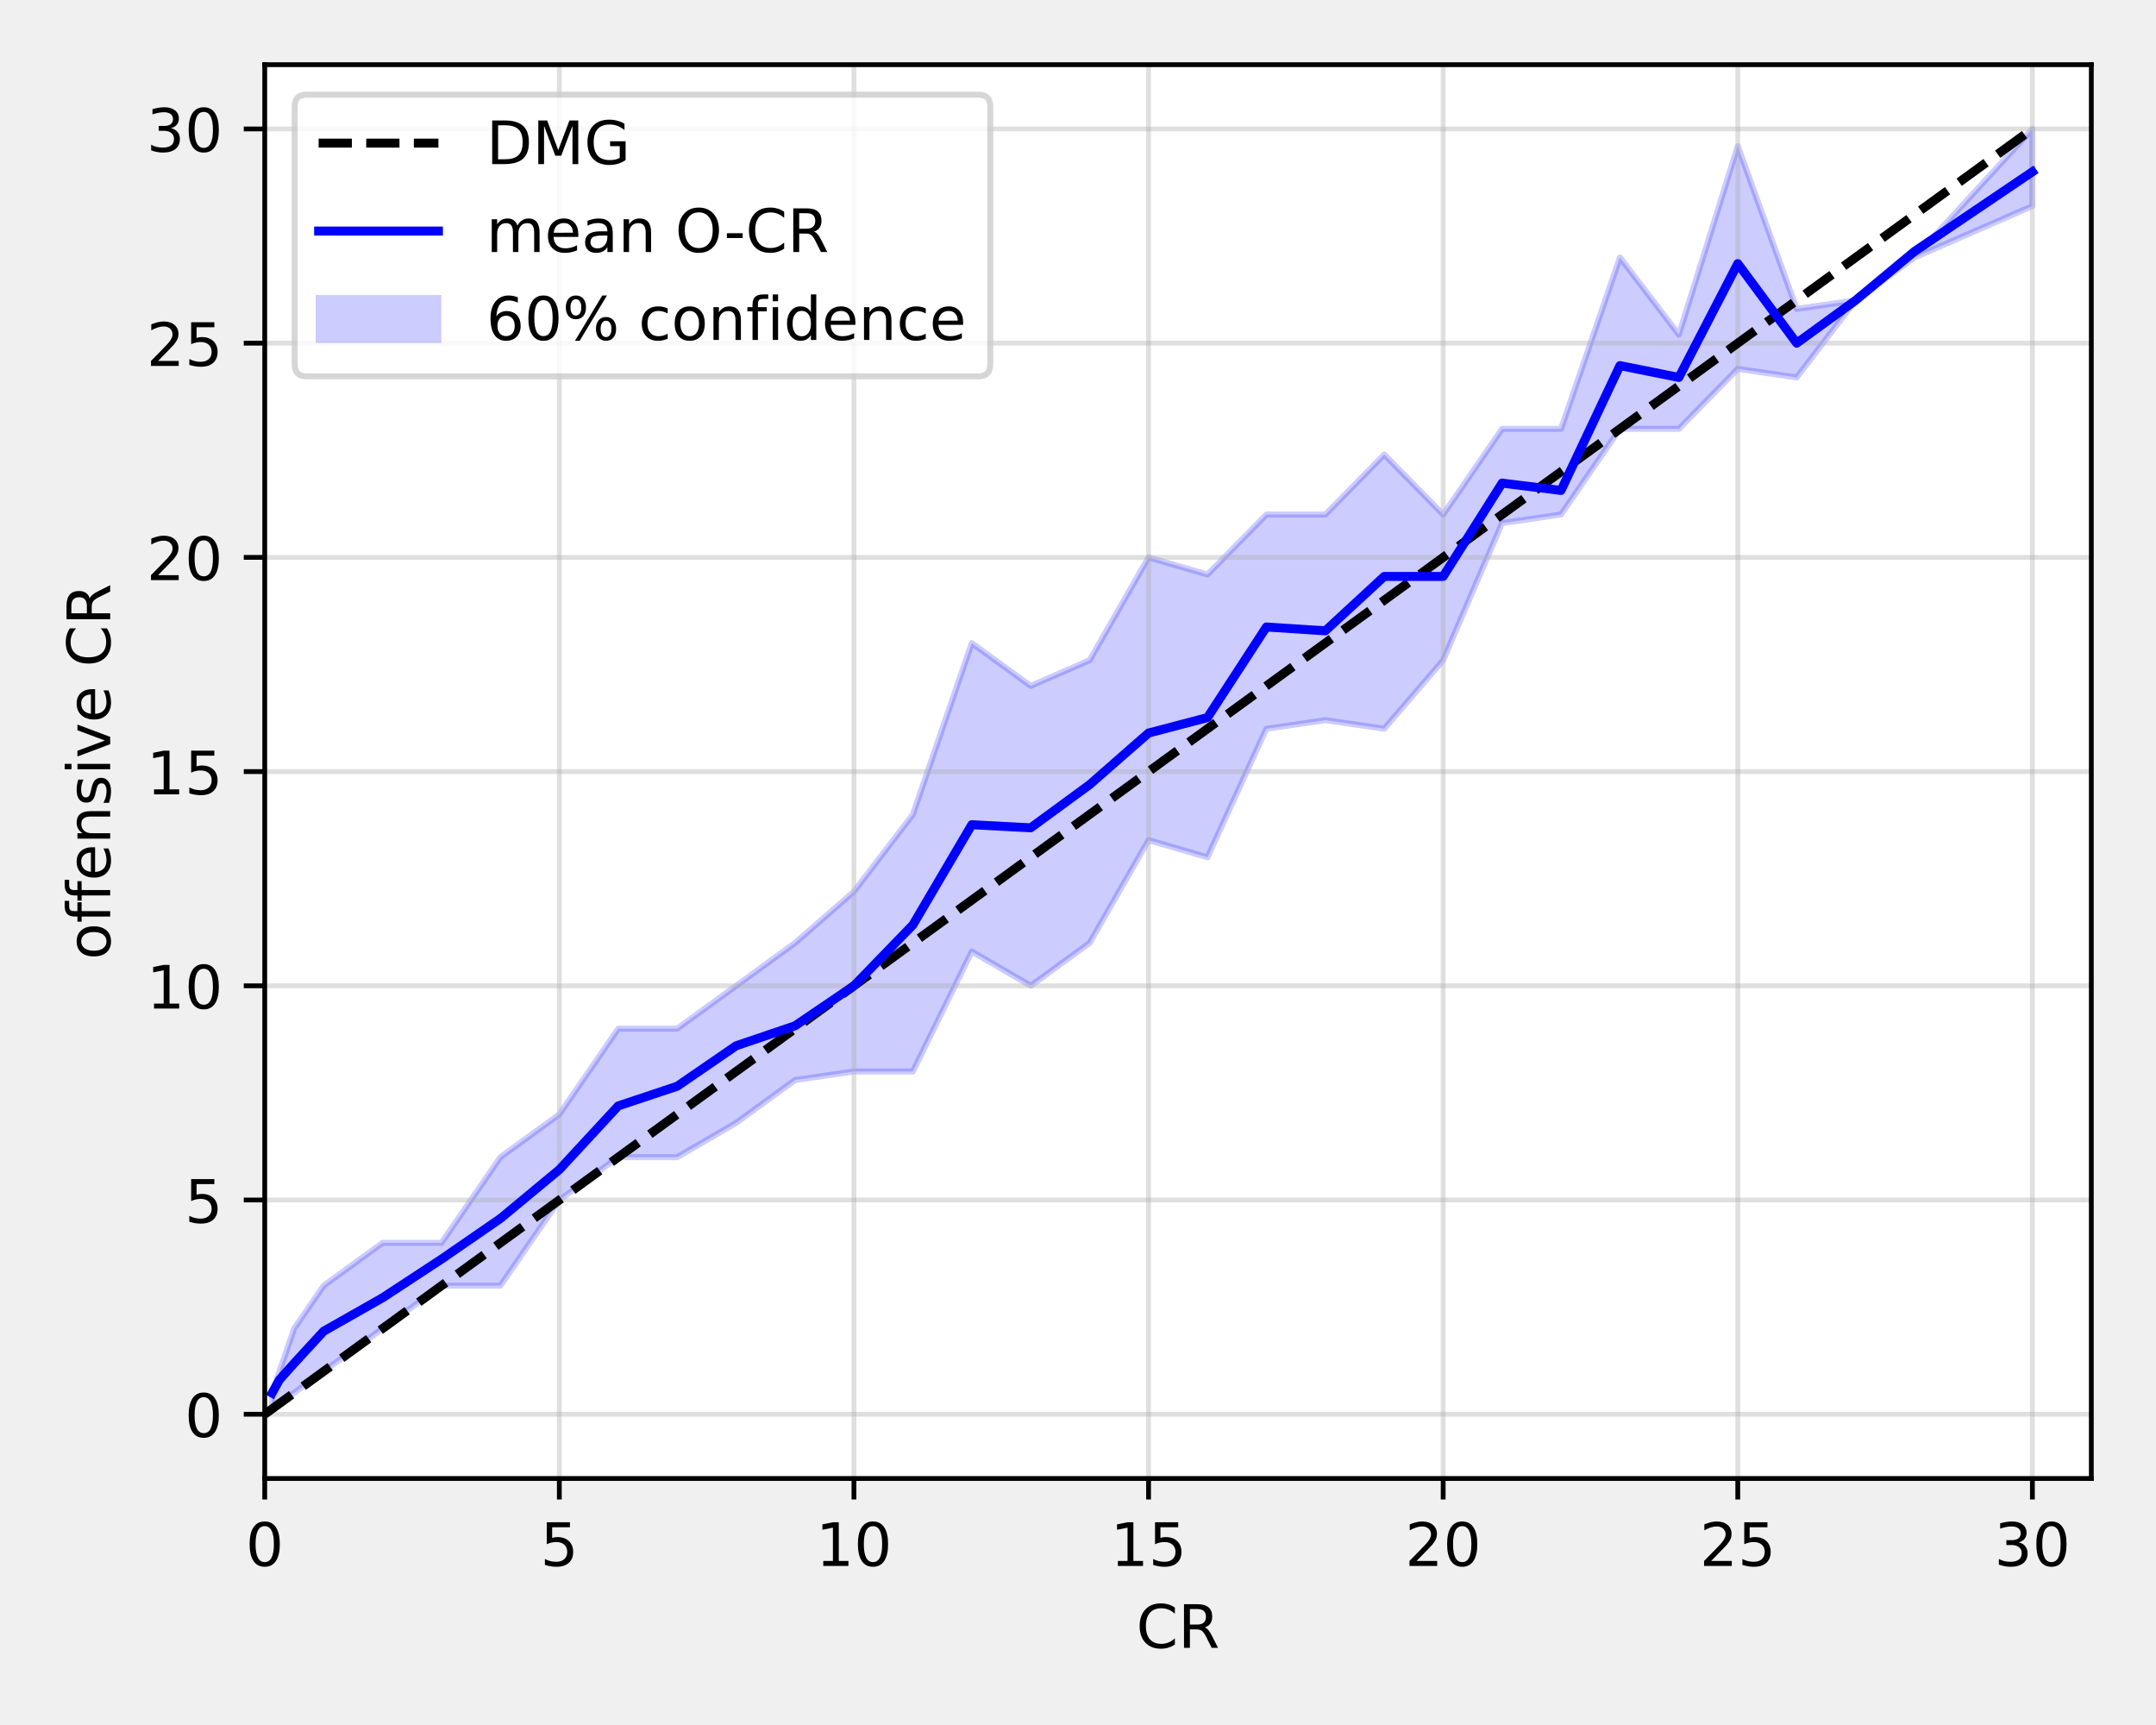
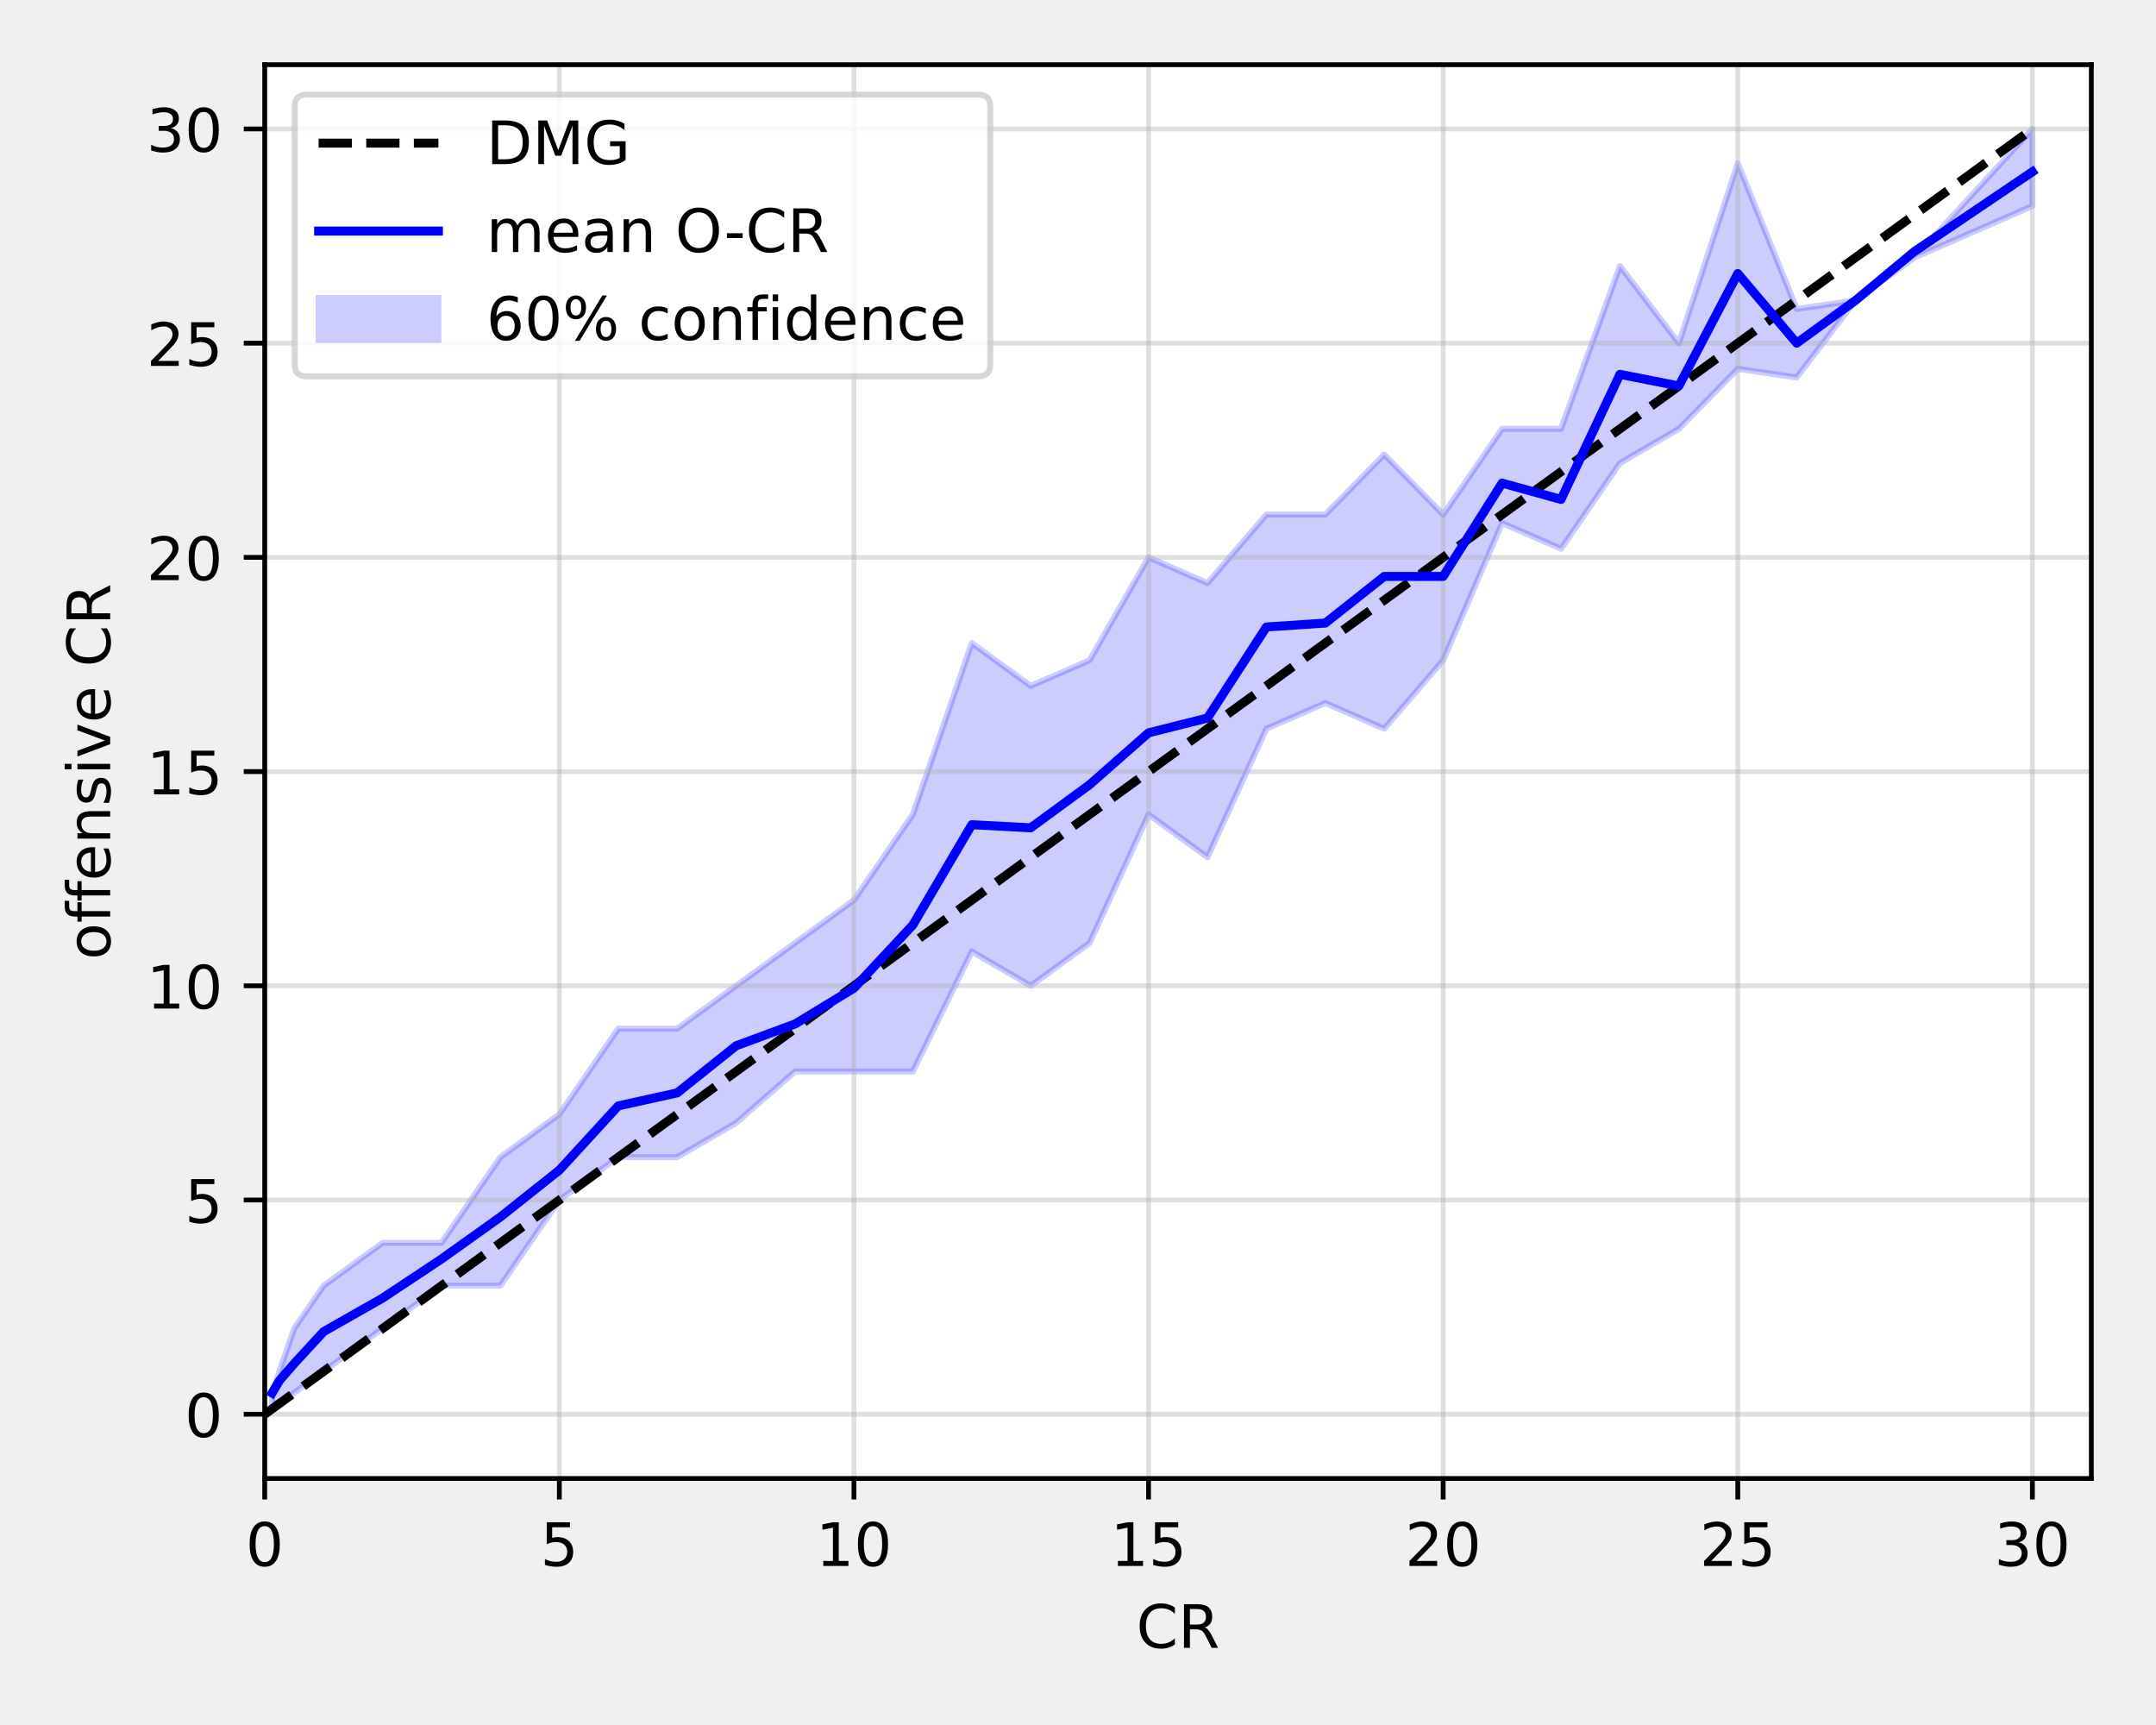
<svg xmlns="http://www.w3.org/2000/svg" xmlns:xlink="http://www.w3.org/1999/xlink" height="288pt" version="1.1" viewBox="0 0 360 288" width="360pt">
  <defs>
    <style type="text/css">*{stroke-linecap:butt;stroke-linejoin:round;}</style>
  </defs>
  <g id="figure_1">
    <g id="patch_1">
      <path d="M 0 288  L 360 288  L 360 0  L 0 0  z " style="fill:none;" />
    </g>
    <g id="axes_1">
      <g id="patch_2">
        <path d="M 44.203 246.844  L 349.2 246.844  L 349.2 10.8  L 44.203 10.8  z " style="fill:#ffffff;" />
      </g>
      <g id="PolyCollection_1">
        <defs>
-           <path d="M 45.433 -55.462  L 45.433 -53.674  L 46.663 -53.674  L 49.122 -55.462  L 54.042 -59.038  L 63.88 -66.191  L 73.719 -73.344  L 83.558 -73.344  L 93.396 -87.65  L 103.235 -94.803  L 113.073 -94.803  L 122.912 -100.525  L 132.751 -107.678  L 142.589 -109.108  L 152.428 -109.108  L 162.266 -129.136  L 172.105 -123.414  L 181.944 -130.567  L 191.782 -147.734  L 201.621 -144.872  L 211.459 -166.331  L 221.298 -167.762  L 231.137 -166.331  L 240.975 -177.776  L 250.814 -200.665  L 260.653 -202.095  L 270.491 -216.401  L 280.33 -216.401  L 290.168 -226.415  L 300.007 -224.984  L 309.846 -237.859  L 319.684 -245.012  L 339.361 -253.596  L 339.361 -266.471  L 339.361 -266.471  L 319.684 -245.012  L 309.846 -237.859  L 300.007 -236.429  L 290.168 -263.61  L 280.33 -232.137  L 270.491 -245.012  L 260.653 -216.401  L 250.814 -216.401  L 240.975 -202.095  L 231.137 -212.109  L 221.298 -202.095  L 211.459 -202.095  L 201.621 -192.081  L 191.782 -194.942  L 181.944 -177.776  L 172.105 -173.484  L 162.266 -180.637  L 152.428 -152.025  L 142.589 -139.15  L 132.751 -130.567  L 122.912 -123.414  L 113.073 -116.261  L 103.235 -116.261  L 93.396 -101.955  L 83.558 -94.803  L 73.719 -80.497  L 63.88 -80.497  L 54.042 -73.344  L 49.122 -66.191  L 46.663 -59.038  L 45.433 -55.462  z " id="m04fa3a4625" style="stroke:#0000ff;stroke-opacity:0.2;" />
+           <path d="M 45.433 -55.462  L 45.433 -53.674  L 46.663 -53.674  L 49.122 -55.462  L 54.042 -59.038  L 63.88 -66.191  L 73.719 -73.344  L 83.558 -73.344  L 93.396 -87.65  L 103.235 -94.803  L 113.073 -94.803  L 122.912 -100.525  L 132.751 -109.108  L 142.589 -109.108  L 152.428 -109.108  L 162.266 -129.136  L 172.105 -123.414  L 181.944 -130.567  L 191.782 -152.025  L 201.621 -144.872  L 211.459 -166.331  L 221.298 -170.623  L 231.137 -166.331  L 240.975 -177.776  L 250.814 -200.665  L 260.653 -196.373  L 270.491 -210.679  L 280.33 -216.401  L 290.168 -226.415  L 300.007 -224.984  L 309.846 -237.859  L 319.684 -245.012  L 339.361 -253.596  L 339.361 -266.471  L 339.361 -266.471  L 319.684 -245.012  L 309.846 -237.859  L 300.007 -236.429  L 290.168 -260.748  L 280.33 -230.707  L 270.491 -243.582  L 260.653 -216.401  L 250.814 -216.401  L 240.975 -202.095  L 231.137 -212.109  L 221.298 -202.095  L 211.459 -202.095  L 201.621 -190.651  L 191.782 -194.942  L 181.944 -177.776  L 172.105 -173.484  L 162.266 -180.637  L 152.428 -152.025  L 142.589 -137.72  L 132.751 -130.567  L 122.912 -123.414  L 113.073 -116.261  L 103.235 -116.261  L 93.396 -101.955  L 83.558 -94.803  L 73.719 -80.497  L 63.88 -80.497  L 54.042 -73.344  L 49.122 -66.191  L 46.663 -59.038  L 45.433 -55.462  z " id="mf0c7c085b2" style="stroke:#0000ff;stroke-opacity:0.2;" />
        </defs>
-         <g clip-path="url(#pb06943014a)">
-           <use style="fill:#0000ff;fill-opacity:0.2;stroke:#0000ff;stroke-opacity:0.2;" x="0" xlink:href="#m04fa3a4625" y="288" />
+         <g clip-path="url(#pf372eb2cc8)">
+           <use style="fill:#0000ff;fill-opacity:0.2;stroke:#0000ff;stroke-opacity:0.2;" x="0" xlink:href="#mf0c7c085b2" y="288" />
        </g>
      </g>
      <g id="matplotlib.axis_1">
        <g id="xtick_1">
          <g id="line2d_1">
-             <path clip-path="url(#pb06943014a)" d="M 44.203 246.844  L 44.203 10.8  " style="fill:none;stroke:#b0b0b0;stroke-linecap:square;stroke-opacity:0.4;stroke-width:0.8;" />
+             <path clip-path="url(#pf372eb2cc8)" d="M 44.203 246.844  L 44.203 10.8  " style="fill:none;stroke:#b0b0b0;stroke-linecap:square;stroke-opacity:0.4;stroke-width:0.8;" />
          </g>
          <g id="line2d_2">
            <defs>
-               <path d="M 0 0  L 0 3.5  " id="m5f809f727a" style="stroke:#000000;stroke-width:0.8;" />
-             </defs>
-             <g>
-               <use style="stroke:#000000;stroke-width:0.8;" x="44.203" xlink:href="#m5f809f727a" y="246.844" />
+               <path d="M 0 0  L 0 3.5  " id="md552ac5aca" style="stroke:#000000;stroke-width:0.8;" />
+             </defs>
+             <g>
+               <use style="stroke:#000000;stroke-width:0.8;" x="44.203" xlink:href="#md552ac5aca" y="246.844" />
            </g>
          </g>
          <g id="text_1">
            <g transform="translate(41.02188 261.4422)scale(0.1 -0.1)">
              <defs>
                <path d="M 31.781 66.406  Q 24.172 66.406 20.328 58.906  Q 16.5 51.422 16.5 36.375  Q 16.5 21.391 20.328 13.891  Q 24.172 6.391 31.781 6.391  Q 39.453 6.391 43.281 13.891  Q 47.125 21.391 47.125 36.375  Q 47.125 51.422 43.281 58.906  Q 39.453 66.406 31.781 66.406  z M 31.781 74.219  Q 44.047 74.219 50.516 64.516  Q 56.984 54.828 56.984 36.375  Q 56.984 17.969 50.516 8.266  Q 44.047 -1.422 31.781 -1.422  Q 19.531 -1.422 13.062 8.266  Q 6.594 17.969 6.594 36.375  Q 6.594 54.828 13.062 64.516  Q 19.531 74.219 31.781 74.219  z " id="DejaVuSans-48" />
              </defs>
              <use xlink:href="#DejaVuSans-48" />
            </g>
          </g>
        </g>
        <g id="xtick_2">
          <g id="line2d_3">
-             <path clip-path="url(#pb06943014a)" d="M 93.396 246.844  L 93.396 10.8  " style="fill:none;stroke:#b0b0b0;stroke-linecap:square;stroke-opacity:0.4;stroke-width:0.8;" />
+             <path clip-path="url(#pf372eb2cc8)" d="M 93.396 246.844  L 93.396 10.8  " style="fill:none;stroke:#b0b0b0;stroke-linecap:square;stroke-opacity:0.4;stroke-width:0.8;" />
          </g>
          <g id="line2d_4">
            <g>
-               <use style="stroke:#000000;stroke-width:0.8;" x="93.396" xlink:href="#m5f809f727a" y="246.844" />
+               <use style="stroke:#000000;stroke-width:0.8;" x="93.396" xlink:href="#md552ac5aca" y="246.844" />
            </g>
          </g>
          <g id="text_2">
            <g transform="translate(90.21492 261.4422)scale(0.1 -0.1)">
              <defs>
                <path d="M 10.797 72.906  L 49.516 72.906  L 49.516 64.594  L 19.828 64.594  L 19.828 46.734  Q 21.969 47.469 24.109 47.828  Q 26.266 48.188 28.422 48.188  Q 40.625 48.188 47.75 41.5  Q 54.891 34.812 54.891 23.391  Q 54.891 11.625 47.562 5.094  Q 40.234 -1.422 26.906 -1.422  Q 22.312 -1.422 17.547 -0.641  Q 12.797 0.141 7.719 1.703  L 7.719 11.625  Q 12.109 9.234 16.797 8.062  Q 21.484 6.891 26.703 6.891  Q 35.156 6.891 40.078 11.328  Q 45.016 15.766 45.016 23.391  Q 45.016 31 40.078 35.438  Q 35.156 39.891 26.703 39.891  Q 22.75 39.891 18.812 39.016  Q 14.891 38.141 10.797 36.281  z " id="DejaVuSans-53" />
              </defs>
              <use xlink:href="#DejaVuSans-53" />
            </g>
          </g>
        </g>
        <g id="xtick_3">
          <g id="line2d_5">
-             <path clip-path="url(#pb06943014a)" d="M 142.589 246.844  L 142.589 10.8  " style="fill:none;stroke:#b0b0b0;stroke-linecap:square;stroke-opacity:0.4;stroke-width:0.8;" />
+             <path clip-path="url(#pf372eb2cc8)" d="M 142.589 246.844  L 142.589 10.8  " style="fill:none;stroke:#b0b0b0;stroke-linecap:square;stroke-opacity:0.4;stroke-width:0.8;" />
          </g>
          <g id="line2d_6">
            <g>
-               <use style="stroke:#000000;stroke-width:0.8;" x="142.589" xlink:href="#m5f809f727a" y="246.844" />
+               <use style="stroke:#000000;stroke-width:0.8;" x="142.589" xlink:href="#md552ac5aca" y="246.844" />
            </g>
          </g>
          <g id="text_3">
            <g transform="translate(136.2267 261.4422)scale(0.1 -0.1)">
              <defs>
                <path d="M 12.406 8.297  L 28.516 8.297  L 28.516 63.922  L 10.984 60.406  L 10.984 69.391  L 28.422 72.906  L 38.281 72.906  L 38.281 8.297  L 54.391 8.297  L 54.391 0  L 12.406 0  z " id="DejaVuSans-49" />
              </defs>
              <use xlink:href="#DejaVuSans-49" />
              <use x="63.623" xlink:href="#DejaVuSans-48" />
            </g>
          </g>
        </g>
        <g id="xtick_4">
          <g id="line2d_7">
-             <path clip-path="url(#pb06943014a)" d="M 191.782 246.844  L 191.782 10.8  " style="fill:none;stroke:#b0b0b0;stroke-linecap:square;stroke-opacity:0.4;stroke-width:0.8;" />
+             <path clip-path="url(#pf372eb2cc8)" d="M 191.782 246.844  L 191.782 10.8  " style="fill:none;stroke:#b0b0b0;stroke-linecap:square;stroke-opacity:0.4;stroke-width:0.8;" />
          </g>
          <g id="line2d_8">
            <g>
-               <use style="stroke:#000000;stroke-width:0.8;" x="191.782" xlink:href="#m5f809f727a" y="246.844" />
+               <use style="stroke:#000000;stroke-width:0.8;" x="191.782" xlink:href="#md552ac5aca" y="246.844" />
            </g>
          </g>
          <g id="text_4">
            <g transform="translate(185.4198 261.4422)scale(0.1 -0.1)">
              <use xlink:href="#DejaVuSans-49" />
              <use x="63.623" xlink:href="#DejaVuSans-53" />
            </g>
          </g>
        </g>
        <g id="xtick_5">
          <g id="line2d_9">
-             <path clip-path="url(#pb06943014a)" d="M 240.975 246.844  L 240.975 10.8  " style="fill:none;stroke:#b0b0b0;stroke-linecap:square;stroke-opacity:0.4;stroke-width:0.8;" />
+             <path clip-path="url(#pf372eb2cc8)" d="M 240.975 246.844  L 240.975 10.8  " style="fill:none;stroke:#b0b0b0;stroke-linecap:square;stroke-opacity:0.4;stroke-width:0.8;" />
          </g>
          <g id="line2d_10">
            <g>
-               <use style="stroke:#000000;stroke-width:0.8;" x="240.975" xlink:href="#m5f809f727a" y="246.844" />
+               <use style="stroke:#000000;stroke-width:0.8;" x="240.975" xlink:href="#md552ac5aca" y="246.844" />
            </g>
          </g>
          <g id="text_5">
            <g transform="translate(234.6128 261.4422)scale(0.1 -0.1)">
              <defs>
                <path d="M 19.188 8.297  L 53.609 8.297  L 53.609 0  L 7.328 0  L 7.328 8.297  Q 12.938 14.109 22.625 23.891  Q 32.328 33.688 34.812 36.531  Q 39.547 41.844 41.422 45.531  Q 43.312 49.219 43.312 52.781  Q 43.312 58.594 39.234 62.25  Q 35.156 65.922 28.609 65.922  Q 23.969 65.922 18.812 64.312  Q 13.672 62.703 7.812 59.422  L 7.812 69.391  Q 13.766 71.781 18.938 73  Q 24.125 74.219 28.422 74.219  Q 39.75 74.219 46.484 68.547  Q 53.219 62.891 53.219 53.422  Q 53.219 48.922 51.531 44.891  Q 49.859 40.875 45.406 35.406  Q 44.188 33.984 37.641 27.219  Q 31.109 20.453 19.188 8.297  z " id="DejaVuSans-50" />
              </defs>
              <use xlink:href="#DejaVuSans-50" />
              <use x="63.623" xlink:href="#DejaVuSans-48" />
            </g>
          </g>
        </g>
        <g id="xtick_6">
          <g id="line2d_11">
-             <path clip-path="url(#pb06943014a)" d="M 290.168 246.844  L 290.168 10.8  " style="fill:none;stroke:#b0b0b0;stroke-linecap:square;stroke-opacity:0.4;stroke-width:0.8;" />
+             <path clip-path="url(#pf372eb2cc8)" d="M 290.168 246.844  L 290.168 10.8  " style="fill:none;stroke:#b0b0b0;stroke-linecap:square;stroke-opacity:0.4;stroke-width:0.8;" />
          </g>
          <g id="line2d_12">
            <g>
-               <use style="stroke:#000000;stroke-width:0.8;" x="290.168" xlink:href="#m5f809f727a" y="246.844" />
+               <use style="stroke:#000000;stroke-width:0.8;" x="290.168" xlink:href="#md552ac5aca" y="246.844" />
            </g>
          </g>
          <g id="text_6">
            <g transform="translate(283.8058 261.4422)scale(0.1 -0.1)">
              <use xlink:href="#DejaVuSans-50" />
              <use x="63.623" xlink:href="#DejaVuSans-53" />
            </g>
          </g>
        </g>
        <g id="xtick_7">
          <g id="line2d_13">
-             <path clip-path="url(#pb06943014a)" d="M 339.361 246.844  L 339.361 10.8  " style="fill:none;stroke:#b0b0b0;stroke-linecap:square;stroke-opacity:0.4;stroke-width:0.8;" />
+             <path clip-path="url(#pf372eb2cc8)" d="M 339.361 246.844  L 339.361 10.8  " style="fill:none;stroke:#b0b0b0;stroke-linecap:square;stroke-opacity:0.4;stroke-width:0.8;" />
          </g>
          <g id="line2d_14">
            <g>
-               <use style="stroke:#000000;stroke-width:0.8;" x="339.361" xlink:href="#m5f809f727a" y="246.844" />
+               <use style="stroke:#000000;stroke-width:0.8;" x="339.361" xlink:href="#md552ac5aca" y="246.844" />
            </g>
          </g>
          <g id="text_7">
            <g transform="translate(332.9989 261.4422)scale(0.1 -0.1)">
              <defs>
                <path d="M 40.578 39.312  Q 47.656 37.797 51.625 33  Q 55.609 28.219 55.609 21.188  Q 55.609 10.406 48.188 4.484  Q 40.766 -1.422 27.094 -1.422  Q 22.516 -1.422 17.656 -0.516  Q 12.797 0.391 7.625 2.203  L 7.625 11.719  Q 11.719 9.328 16.594 8.109  Q 21.484 6.891 26.812 6.891  Q 36.078 6.891 40.938 10.547  Q 45.797 14.203 45.797 21.188  Q 45.797 27.641 41.281 31.266  Q 36.766 34.906 28.719 34.906  L 20.219 34.906  L 20.219 43.016  L 29.109 43.016  Q 36.375 43.016 40.234 45.922  Q 44.094 48.828 44.094 54.297  Q 44.094 59.906 40.109 62.906  Q 36.141 65.922 28.719 65.922  Q 24.656 65.922 20.016 65.031  Q 15.375 64.156 9.812 62.312  L 9.812 71.094  Q 15.438 72.656 20.344 73.438  Q 25.25 74.219 29.594 74.219  Q 40.828 74.219 47.359 69.109  Q 53.906 64.016 53.906 55.328  Q 53.906 49.266 50.438 45.094  Q 46.969 40.922 40.578 39.312  z " id="DejaVuSans-51" />
              </defs>
              <use xlink:href="#DejaVuSans-51" />
              <use x="63.623" xlink:href="#DejaVuSans-48" />
            </g>
          </g>
        </g>
        <g id="text_8">
          <g transform="translate(189.7359 275.1203)scale(0.1 -0.1)">
            <defs>
              <path d="M 64.406 67.281  L 64.406 56.891  Q 59.422 61.531 53.781 63.812  Q 48.141 66.109 41.797 66.109  Q 29.297 66.109 22.656 58.469  Q 16.016 50.828 16.016 36.375  Q 16.016 21.969 22.656 14.328  Q 29.297 6.688 41.797 6.688  Q 48.141 6.688 53.781 8.984  Q 59.422 11.281 64.406 15.922  L 64.406 5.609  Q 59.234 2.094 53.438 0.328  Q 47.656 -1.422 41.219 -1.422  Q 24.656 -1.422 15.125 8.703  Q 5.609 18.844 5.609 36.375  Q 5.609 53.953 15.125 64.078  Q 24.656 74.219 41.219 74.219  Q 47.75 74.219 53.531 72.484  Q 59.328 70.75 64.406 67.281  z " id="DejaVuSans-67" />
              <path d="M 44.391 34.188  Q 47.562 33.109 50.562 29.594  Q 53.562 26.078 56.594 19.922  L 66.609 0  L 56 0  L 46.688 18.703  Q 43.062 26.031 39.672 28.422  Q 36.281 30.812 30.422 30.812  L 19.672 30.812  L 19.672 0  L 9.812 0  L 9.812 72.906  L 32.078 72.906  Q 44.578 72.906 50.734 67.672  Q 56.891 62.453 56.891 51.906  Q 56.891 45.016 53.688 40.469  Q 50.484 35.938 44.391 34.188  z M 19.672 64.797  L 19.672 38.922  L 32.078 38.922  Q 39.203 38.922 42.844 42.219  Q 46.484 45.516 46.484 51.906  Q 46.484 58.297 42.844 61.547  Q 39.203 64.797 32.078 64.797  z " id="DejaVuSans-82" />
            </defs>
            <use xlink:href="#DejaVuSans-67" />
            <use x="69.824" xlink:href="#DejaVuSans-82" />
          </g>
        </g>
      </g>
      <g id="matplotlib.axis_2">
        <g id="ytick_1">
          <g id="line2d_15">
-             <path clip-path="url(#pb06943014a)" d="M 44.203 236.114  L 349.2 236.114  " style="fill:none;stroke:#b0b0b0;stroke-linecap:square;stroke-opacity:0.4;stroke-width:0.8;" />
+             <path clip-path="url(#pf372eb2cc8)" d="M 44.203 236.114  L 349.2 236.114  " style="fill:none;stroke:#b0b0b0;stroke-linecap:square;stroke-opacity:0.4;stroke-width:0.8;" />
          </g>
          <g id="line2d_16">
            <defs>
-               <path d="M 0 0  L -3.5 0  " id="m5bba1f485a" style="stroke:#000000;stroke-width:0.8;" />
-             </defs>
-             <g>
-               <use style="stroke:#000000;stroke-width:0.8;" x="44.203" xlink:href="#m5bba1f485a" y="236.114" />
+               <path d="M 0 0  L -3.5 0  " id="mf687bdc73e" style="stroke:#000000;stroke-width:0.8;" />
+             </defs>
+             <g>
+               <use style="stroke:#000000;stroke-width:0.8;" x="44.203" xlink:href="#mf687bdc73e" y="236.114" />
            </g>
          </g>
          <g id="text_9">
            <g transform="translate(30.84062 239.9137)scale(0.1 -0.1)">
              <use xlink:href="#DejaVuSans-48" />
            </g>
          </g>
        </g>
        <g id="ytick_2">
          <g id="line2d_17">
-             <path clip-path="url(#pb06943014a)" d="M 44.203 200.35  L 349.2 200.35  " style="fill:none;stroke:#b0b0b0;stroke-linecap:square;stroke-opacity:0.4;stroke-width:0.8;" />
+             <path clip-path="url(#pf372eb2cc8)" d="M 44.203 200.35  L 349.2 200.35  " style="fill:none;stroke:#b0b0b0;stroke-linecap:square;stroke-opacity:0.4;stroke-width:0.8;" />
          </g>
          <g id="line2d_18">
            <g>
-               <use style="stroke:#000000;stroke-width:0.8;" x="44.203" xlink:href="#m5bba1f485a" y="200.35" />
+               <use style="stroke:#000000;stroke-width:0.8;" x="44.203" xlink:href="#mf687bdc73e" y="200.35" />
            </g>
          </g>
          <g id="text_10">
            <g transform="translate(30.84062 204.1495)scale(0.1 -0.1)">
              <use xlink:href="#DejaVuSans-53" />
            </g>
          </g>
        </g>
        <g id="ytick_3">
          <g id="line2d_19">
-             <path clip-path="url(#pb06943014a)" d="M 44.203 164.586  L 349.2 164.586  " style="fill:none;stroke:#b0b0b0;stroke-linecap:square;stroke-opacity:0.4;stroke-width:0.8;" />
+             <path clip-path="url(#pf372eb2cc8)" d="M 44.203 164.586  L 349.2 164.586  " style="fill:none;stroke:#b0b0b0;stroke-linecap:square;stroke-opacity:0.4;stroke-width:0.8;" />
          </g>
          <g id="line2d_20">
            <g>
-               <use style="stroke:#000000;stroke-width:0.8;" x="44.203" xlink:href="#m5bba1f485a" y="164.586" />
+               <use style="stroke:#000000;stroke-width:0.8;" x="44.203" xlink:href="#mf687bdc73e" y="164.586" />
            </g>
          </g>
          <g id="text_11">
            <g transform="translate(24.47812 168.3853)scale(0.1 -0.1)">
              <use xlink:href="#DejaVuSans-49" />
              <use x="63.623" xlink:href="#DejaVuSans-48" />
            </g>
          </g>
        </g>
        <g id="ytick_4">
          <g id="line2d_21">
-             <path clip-path="url(#pb06943014a)" d="M 44.203 128.822  L 349.2 128.822  " style="fill:none;stroke:#b0b0b0;stroke-linecap:square;stroke-opacity:0.4;stroke-width:0.8;" />
+             <path clip-path="url(#pf372eb2cc8)" d="M 44.203 128.822  L 349.2 128.822  " style="fill:none;stroke:#b0b0b0;stroke-linecap:square;stroke-opacity:0.4;stroke-width:0.8;" />
          </g>
          <g id="line2d_22">
            <g>
-               <use style="stroke:#000000;stroke-width:0.8;" x="44.203" xlink:href="#m5bba1f485a" y="128.822" />
+               <use style="stroke:#000000;stroke-width:0.8;" x="44.203" xlink:href="#mf687bdc73e" y="128.822" />
            </g>
          </g>
          <g id="text_12">
            <g transform="translate(24.47812 132.6211)scale(0.1 -0.1)">
              <use xlink:href="#DejaVuSans-49" />
              <use x="63.623" xlink:href="#DejaVuSans-53" />
            </g>
          </g>
        </g>
        <g id="ytick_5">
          <g id="line2d_23">
-             <path clip-path="url(#pb06943014a)" d="M 44.203 93.058  L 349.2 93.058  " style="fill:none;stroke:#b0b0b0;stroke-linecap:square;stroke-opacity:0.4;stroke-width:0.8;" />
+             <path clip-path="url(#pf372eb2cc8)" d="M 44.203 93.058  L 349.2 93.058  " style="fill:none;stroke:#b0b0b0;stroke-linecap:square;stroke-opacity:0.4;stroke-width:0.8;" />
          </g>
          <g id="line2d_24">
            <g>
-               <use style="stroke:#000000;stroke-width:0.8;" x="44.203" xlink:href="#m5bba1f485a" y="93.058" />
+               <use style="stroke:#000000;stroke-width:0.8;" x="44.203" xlink:href="#mf687bdc73e" y="93.058" />
            </g>
          </g>
          <g id="text_13">
            <g transform="translate(24.47812 96.85689)scale(0.1 -0.1)">
              <use xlink:href="#DejaVuSans-50" />
              <use x="63.623" xlink:href="#DejaVuSans-48" />
            </g>
          </g>
        </g>
        <g id="ytick_6">
          <g id="line2d_25">
-             <path clip-path="url(#pb06943014a)" d="M 44.203 57.293  L 349.2 57.293  " style="fill:none;stroke:#b0b0b0;stroke-linecap:square;stroke-opacity:0.4;stroke-width:0.8;" />
+             <path clip-path="url(#pf372eb2cc8)" d="M 44.203 57.293  L 349.2 57.293  " style="fill:none;stroke:#b0b0b0;stroke-linecap:square;stroke-opacity:0.4;stroke-width:0.8;" />
          </g>
          <g id="line2d_26">
            <g>
-               <use style="stroke:#000000;stroke-width:0.8;" x="44.203" xlink:href="#m5bba1f485a" y="57.293" />
+               <use style="stroke:#000000;stroke-width:0.8;" x="44.203" xlink:href="#mf687bdc73e" y="57.293" />
            </g>
          </g>
          <g id="text_14">
            <g transform="translate(24.47812 61.09269)scale(0.1 -0.1)">
              <use xlink:href="#DejaVuSans-50" />
              <use x="63.623" xlink:href="#DejaVuSans-53" />
            </g>
          </g>
        </g>
        <g id="ytick_7">
          <g id="line2d_27">
-             <path clip-path="url(#pb06943014a)" d="M 44.203 21.529  L 349.2 21.529  " style="fill:none;stroke:#b0b0b0;stroke-linecap:square;stroke-opacity:0.4;stroke-width:0.8;" />
+             <path clip-path="url(#pf372eb2cc8)" d="M 44.203 21.529  L 349.2 21.529  " style="fill:none;stroke:#b0b0b0;stroke-linecap:square;stroke-opacity:0.4;stroke-width:0.8;" />
          </g>
          <g id="line2d_28">
            <g>
-               <use style="stroke:#000000;stroke-width:0.8;" x="44.203" xlink:href="#m5bba1f485a" y="21.529" />
+               <use style="stroke:#000000;stroke-width:0.8;" x="44.203" xlink:href="#mf687bdc73e" y="21.529" />
            </g>
          </g>
          <g id="text_15">
            <g transform="translate(24.47812 25.32848)scale(0.1 -0.1)">
              <use xlink:href="#DejaVuSans-51" />
              <use x="63.623" xlink:href="#DejaVuSans-48" />
            </g>
          </g>
        </g>
        <g id="text_16">
          <g transform="translate(18.39844 160.2312)rotate(-90)scale(0.1 -0.1)">
            <defs>
              <path d="M 30.609 48.391  Q 23.391 48.391 19.188 42.75  Q 14.984 37.109 14.984 27.297  Q 14.984 17.484 19.156 11.844  Q 23.344 6.203 30.609 6.203  Q 37.797 6.203 41.984 11.859  Q 46.188 17.531 46.188 27.297  Q 46.188 37.016 41.984 42.703  Q 37.797 48.391 30.609 48.391  z M 30.609 56  Q 42.328 56 49.016 48.375  Q 55.719 40.766 55.719 27.297  Q 55.719 13.875 49.016 6.219  Q 42.328 -1.422 30.609 -1.422  Q 18.844 -1.422 12.172 6.219  Q 5.516 13.875 5.516 27.297  Q 5.516 40.766 12.172 48.375  Q 18.844 56 30.609 56  z " id="DejaVuSans-111" />
              <path d="M 37.109 75.984  L 37.109 68.5  L 28.516 68.5  Q 23.688 68.5 21.797 66.547  Q 19.922 64.594 19.922 59.516  L 19.922 54.688  L 34.719 54.688  L 34.719 47.703  L 19.922 47.703  L 19.922 0  L 10.891 0  L 10.891 47.703  L 2.297 47.703  L 2.297 54.688  L 10.891 54.688  L 10.891 58.5  Q 10.891 67.625 15.141 71.797  Q 19.391 75.984 28.609 75.984  z " id="DejaVuSans-102" />
              <path d="M 56.203 29.594  L 56.203 25.203  L 14.891 25.203  Q 15.484 15.922 20.484 11.062  Q 25.484 6.203 34.422 6.203  Q 39.594 6.203 44.453 7.469  Q 49.312 8.734 54.109 11.281  L 54.109 2.781  Q 49.266 0.734 44.188 -0.344  Q 39.109 -1.422 33.891 -1.422  Q 20.797 -1.422 13.156 6.188  Q 5.516 13.812 5.516 26.812  Q 5.516 40.234 12.766 48.109  Q 20.016 56 32.328 56  Q 43.359 56 49.781 48.891  Q 56.203 41.797 56.203 29.594  z M 47.219 32.234  Q 47.125 39.594 43.094 43.984  Q 39.062 48.391 32.422 48.391  Q 24.906 48.391 20.391 44.141  Q 15.875 39.891 15.188 32.172  z " id="DejaVuSans-101" />
              <path d="M 54.891 33.016  L 54.891 0  L 45.906 0  L 45.906 32.719  Q 45.906 40.484 42.875 44.328  Q 39.844 48.188 33.797 48.188  Q 26.516 48.188 22.312 43.547  Q 18.109 38.922 18.109 30.906  L 18.109 0  L 9.078 0  L 9.078 54.688  L 18.109 54.688  L 18.109 46.188  Q 21.344 51.125 25.703 53.562  Q 30.078 56 35.797 56  Q 45.219 56 50.047 50.172  Q 54.891 44.344 54.891 33.016  z " id="DejaVuSans-110" />
              <path d="M 44.281 53.078  L 44.281 44.578  Q 40.484 46.531 36.375 47.5  Q 32.281 48.484 27.875 48.484  Q 21.188 48.484 17.844 46.438  Q 14.5 44.391 14.5 40.281  Q 14.5 37.156 16.891 35.375  Q 19.281 33.594 26.516 31.984  L 29.594 31.297  Q 39.156 29.25 43.188 25.516  Q 47.219 21.781 47.219 15.094  Q 47.219 7.469 41.188 3.016  Q 35.156 -1.422 24.609 -1.422  Q 20.219 -1.422 15.453 -0.562  Q 10.688 0.297 5.422 2  L 5.422 11.281  Q 10.406 8.688 15.234 7.391  Q 20.062 6.109 24.812 6.109  Q 31.156 6.109 34.562 8.281  Q 37.984 10.453 37.984 14.406  Q 37.984 18.062 35.516 20.016  Q 33.062 21.969 24.703 23.781  L 21.578 24.516  Q 13.234 26.266 9.516 29.906  Q 5.812 33.547 5.812 39.891  Q 5.812 47.609 11.281 51.797  Q 16.75 56 26.812 56  Q 31.781 56 36.172 55.266  Q 40.578 54.547 44.281 53.078  z " id="DejaVuSans-115" />
              <path d="M 9.422 54.688  L 18.406 54.688  L 18.406 0  L 9.422 0  z M 9.422 75.984  L 18.406 75.984  L 18.406 64.594  L 9.422 64.594  z " id="DejaVuSans-105" />
              <path d="M 2.984 54.688  L 12.5 54.688  L 29.594 8.797  L 46.688 54.688  L 56.203 54.688  L 35.688 0  L 23.484 0  z " id="DejaVuSans-118" />
              <path id="DejaVuSans-32" />
            </defs>
            <use xlink:href="#DejaVuSans-111" />
            <use x="61.182" xlink:href="#DejaVuSans-102" />
            <use x="96.387" xlink:href="#DejaVuSans-102" />
            <use x="131.592" xlink:href="#DejaVuSans-101" />
            <use x="193.115" xlink:href="#DejaVuSans-110" />
            <use x="256.494" xlink:href="#DejaVuSans-115" />
            <use x="308.594" xlink:href="#DejaVuSans-105" />
            <use x="336.377" xlink:href="#DejaVuSans-118" />
            <use x="395.557" xlink:href="#DejaVuSans-101" />
            <use x="457.08" xlink:href="#DejaVuSans-32" />
            <use x="488.867" xlink:href="#DejaVuSans-67" />
            <use x="558.691" xlink:href="#DejaVuSans-82" />
          </g>
        </g>
      </g>
      <g id="line2d_29">
-         <path clip-path="url(#pb06943014a)" d="M 44.203 236.114  L 45.433 235.22  L 46.663 234.326  L 49.122 232.538  L 54.042 228.962  L 63.88 221.809  L 73.719 214.656  L 83.558 207.503  L 93.396 200.35  L 103.235 193.197  L 113.073 186.045  L 122.912 178.892  L 132.751 171.739  L 142.589 164.586  L 152.428 157.433  L 162.266 150.28  L 172.105 143.128  L 181.944 135.975  L 191.782 128.822  L 201.621 121.669  L 211.459 114.516  L 221.298 107.363  L 231.137 100.211  L 240.975 93.058  L 250.814 85.905  L 260.653 78.752  L 270.491 71.599  L 280.33 64.446  L 290.168 57.293  L 300.007 50.141  L 309.846 42.988  L 319.684 35.835  L 329.523 28.682  L 339.361 21.529  " style="fill:none;stroke:#000000;stroke-dasharray:5.55,2.4;stroke-dashoffset:0;stroke-width:1.5;" />
+         <path clip-path="url(#pf372eb2cc8)" d="M 44.203 236.114  L 45.433 235.22  L 46.663 234.326  L 49.122 232.538  L 54.042 228.962  L 63.88 221.809  L 73.719 214.656  L 83.558 207.503  L 93.396 200.35  L 103.235 193.197  L 113.073 186.045  L 122.912 178.892  L 132.751 171.739  L 142.589 164.586  L 152.428 157.433  L 162.266 150.28  L 172.105 143.128  L 181.944 135.975  L 191.782 128.822  L 201.621 121.669  L 211.459 114.516  L 221.298 107.363  L 231.137 100.211  L 240.975 93.058  L 250.814 85.905  L 260.653 78.752  L 270.491 71.599  L 280.33 64.446  L 290.168 57.293  L 300.007 50.141  L 309.846 42.988  L 319.684 35.835  L 329.523 28.682  L 339.361 21.529  " style="fill:none;stroke:#000000;stroke-dasharray:5.55,2.4;stroke-dashoffset:0;stroke-width:1.5;" />
      </g>
      <g id="line2d_30">
-         <path clip-path="url(#pb06943014a)" d="M 45.433 232.576  L 46.663 230.358  L 49.122 227.601  L 54.042 222.256  L 63.88 216.673  L 73.719 210.222  L 83.558 203.439  L 93.396 195.276  L 103.235 184.636  L 113.073 181.358  L 122.912 174.6  L 132.751 171.262  L 142.589 164.586  L 152.428 154.422  L 162.266 137.691  L 172.105 138.21  L 181.944 130.999  L 191.782 122.384  L 201.621 119.803  L 211.459 104.681  L 221.298 105.32  L 231.137 96.237  L 240.975 96.237  L 250.814 80.659  L 260.653 81.881  L 270.491 61.04  L 280.33 63.016  L 290.168 44.01  L 300.007 57.293  L 309.846 50.141  L 319.684 41.966  L 339.361 28.682  " style="fill:none;stroke:#0000ff;stroke-linecap:square;stroke-width:1.5;" />
+         <path clip-path="url(#pf372eb2cc8)" d="M 45.433 232.576  L 46.663 230.493  L 49.122 227.654  L 54.042 222.32  L 63.88 216.731  L 73.719 210.2  L 83.558 203.182  L 93.396 195.361  L 103.235 184.636  L 113.073 182.468  L 122.912 174.6  L 132.751 170.961  L 142.589 164.983  L 152.428 154.422  L 162.266 137.691  L 172.105 138.21  L 181.944 130.999  L 191.782 122.35  L 201.621 119.881  L 211.459 104.681  L 221.298 104.025  L 231.137 96.237  L 240.975 96.237  L 250.814 80.659  L 260.653 83.38  L 270.491 62.496  L 280.33 64.446  L 290.168 45.67  L 300.007 57.293  L 309.846 50.141  L 319.684 41.966  L 339.361 28.682  " style="fill:none;stroke:#0000ff;stroke-linecap:square;stroke-width:1.5;" />
      </g>
      <g id="patch_3">
        <path d="M 44.203 246.844  L 44.203 10.8  " style="fill:none;stroke:#000000;stroke-linecap:square;stroke-linejoin:miter;stroke-width:0.8;" />
      </g>
      <g id="patch_4">
        <path d="M 349.2 246.844  L 349.2 10.8  " style="fill:none;stroke:#000000;stroke-linecap:square;stroke-linejoin:miter;stroke-width:0.8;" />
      </g>
      <g id="patch_5">
        <path d="M 44.203 246.844  L 349.2 246.844  " style="fill:none;stroke:#000000;stroke-linecap:square;stroke-linejoin:miter;stroke-width:0.8;" />
      </g>
      <g id="patch_6">
        <path d="M 44.203 10.8  L 349.2 10.8  " style="fill:none;stroke:#000000;stroke-linecap:square;stroke-linejoin:miter;stroke-width:0.8;" />
      </g>
      <g id="legend_1">
        <g id="patch_7">
          <path d="M 51.203 62.834  L 163.352 62.834  Q 165.352 62.834 165.352 60.834  L 165.352 17.8  Q 165.352 15.8 163.352 15.8  L 51.203 15.8  Q 49.203 15.8 49.203 17.8  L 49.203 60.834  Q 49.203 62.834 51.203 62.834  z " style="fill:#ffffff;opacity:0.8;stroke:#cccccc;stroke-linejoin:miter;" />
        </g>
        <g id="line2d_31">
          <path d="M 53.203 23.898  L 73.203 23.898  " style="fill:none;stroke:#000000;stroke-dasharray:5.55,2.4;stroke-dashoffset:0;stroke-width:1.5;" />
        </g>
        <g id="line2d_32" />
        <g id="text_17">
          <g transform="translate(81.20312 27.39844)scale(0.1 -0.1)">
            <defs>
              <path d="M 19.672 64.797  L 19.672 8.109  L 31.594 8.109  Q 46.688 8.109 53.688 14.938  Q 60.688 21.781 60.688 36.531  Q 60.688 51.172 53.688 57.984  Q 46.688 64.797 31.594 64.797  z M 9.812 72.906  L 30.078 72.906  Q 51.266 72.906 61.172 64.094  Q 71.094 55.281 71.094 36.531  Q 71.094 17.672 61.125 8.828  Q 51.172 0 30.078 0  L 9.812 0  z " id="DejaVuSans-68" />
              <path d="M 9.812 72.906  L 24.516 72.906  L 43.109 23.297  L 61.812 72.906  L 76.516 72.906  L 76.516 0  L 66.891 0  L 66.891 64.016  L 48.094 14.016  L 38.188 14.016  L 19.391 64.016  L 19.391 0  L 9.812 0  z " id="DejaVuSans-77" />
              <path d="M 59.516 10.406  L 59.516 29.984  L 43.406 29.984  L 43.406 38.094  L 69.281 38.094  L 69.281 6.781  Q 63.578 2.734 56.688 0.656  Q 49.812 -1.422 42 -1.422  Q 24.906 -1.422 15.25 8.562  Q 5.609 18.562 5.609 36.375  Q 5.609 54.25 15.25 64.234  Q 24.906 74.219 42 74.219  Q 49.125 74.219 55.547 72.453  Q 61.969 70.703 67.391 67.281  L 67.391 56.781  Q 61.922 61.422 55.766 63.766  Q 49.609 66.109 42.828 66.109  Q 29.438 66.109 22.719 58.641  Q 16.016 51.172 16.016 36.375  Q 16.016 21.625 22.719 14.156  Q 29.438 6.688 42.828 6.688  Q 48.047 6.688 52.141 7.594  Q 56.25 8.5 59.516 10.406  z " id="DejaVuSans-71" />
            </defs>
            <use xlink:href="#DejaVuSans-68" />
            <use x="77.002" xlink:href="#DejaVuSans-77" />
            <use x="163.281" xlink:href="#DejaVuSans-71" />
          </g>
        </g>
        <g id="line2d_33">
          <path d="M 53.203 38.577  L 73.203 38.577  " style="fill:none;stroke:#0000ff;stroke-linecap:square;stroke-width:1.5;" />
        </g>
        <g id="line2d_34" />
        <g id="text_18">
          <g transform="translate(81.20312 42.07656)scale(0.1 -0.1)">
            <defs>
              <path d="M 52 44.188  Q 55.375 50.25 60.062 53.125  Q 64.75 56 71.094 56  Q 79.641 56 84.281 50.016  Q 88.922 44.047 88.922 33.016  L 88.922 0  L 79.891 0  L 79.891 32.719  Q 79.891 40.578 77.094 44.375  Q 74.312 48.188 68.609 48.188  Q 61.625 48.188 57.562 43.547  Q 53.516 38.922 53.516 30.906  L 53.516 0  L 44.484 0  L 44.484 32.719  Q 44.484 40.625 41.703 44.406  Q 38.922 48.188 33.109 48.188  Q 26.219 48.188 22.156 43.531  Q 18.109 38.875 18.109 30.906  L 18.109 0  L 9.078 0  L 9.078 54.688  L 18.109 54.688  L 18.109 46.188  Q 21.188 51.219 25.484 53.609  Q 29.781 56 35.688 56  Q 41.656 56 45.828 52.969  Q 50 49.953 52 44.188  z " id="DejaVuSans-109" />
              <path d="M 34.281 27.484  Q 23.391 27.484 19.188 25  Q 14.984 22.516 14.984 16.5  Q 14.984 11.719 18.141 8.906  Q 21.297 6.109 26.703 6.109  Q 34.188 6.109 38.703 11.406  Q 43.219 16.703 43.219 25.484  L 43.219 27.484  z M 52.203 31.203  L 52.203 0  L 43.219 0  L 43.219 8.297  Q 40.141 3.328 35.547 0.953  Q 30.953 -1.422 24.312 -1.422  Q 15.922 -1.422 10.953 3.297  Q 6 8.016 6 15.922  Q 6 25.141 12.172 29.828  Q 18.359 34.516 30.609 34.516  L 43.219 34.516  L 43.219 35.406  Q 43.219 41.609 39.141 45  Q 35.062 48.391 27.688 48.391  Q 23 48.391 18.547 47.266  Q 14.109 46.141 10.016 43.891  L 10.016 52.203  Q 14.938 54.109 19.578 55.047  Q 24.219 56 28.609 56  Q 40.484 56 46.344 49.844  Q 52.203 43.703 52.203 31.203  z " id="DejaVuSans-97" />
              <path d="M 39.406 66.219  Q 28.656 66.219 22.328 58.203  Q 16.016 50.203 16.016 36.375  Q 16.016 22.609 22.328 14.594  Q 28.656 6.594 39.406 6.594  Q 50.141 6.594 56.422 14.594  Q 62.703 22.609 62.703 36.375  Q 62.703 50.203 56.422 58.203  Q 50.141 66.219 39.406 66.219  z M 39.406 74.219  Q 54.734 74.219 63.906 63.938  Q 73.094 53.656 73.094 36.375  Q 73.094 19.141 63.906 8.859  Q 54.734 -1.422 39.406 -1.422  Q 24.031 -1.422 14.812 8.828  Q 5.609 19.094 5.609 36.375  Q 5.609 53.656 14.812 63.938  Q 24.031 74.219 39.406 74.219  z " id="DejaVuSans-79" />
              <path d="M 4.891 31.391  L 31.203 31.391  L 31.203 23.391  L 4.891 23.391  z " id="DejaVuSans-45" />
            </defs>
            <use xlink:href="#DejaVuSans-109" />
            <use x="97.412" xlink:href="#DejaVuSans-101" />
            <use x="158.936" xlink:href="#DejaVuSans-97" />
            <use x="220.215" xlink:href="#DejaVuSans-110" />
            <use x="283.594" xlink:href="#DejaVuSans-32" />
            <use x="315.381" xlink:href="#DejaVuSans-79" />
            <use x="396.842" xlink:href="#DejaVuSans-45" />
            <use x="432.926" xlink:href="#DejaVuSans-67" />
            <use x="502.75" xlink:href="#DejaVuSans-82" />
          </g>
        </g>
        <g id="patch_8">
          <path d="M 53.203 56.755  L 73.203 56.755  L 73.203 49.755  L 53.203 49.755  z " style="fill:#0000ff;opacity:0.2;stroke:#0000ff;stroke-linejoin:miter;" />
        </g>
        <g id="text_19">
          <g transform="translate(81.20312 56.75469)scale(0.1 -0.1)">
            <defs>
              <path d="M 33.016 40.375  Q 26.375 40.375 22.484 35.828  Q 18.609 31.297 18.609 23.391  Q 18.609 15.531 22.484 10.953  Q 26.375 6.391 33.016 6.391  Q 39.656 6.391 43.531 10.953  Q 47.406 15.531 47.406 23.391  Q 47.406 31.297 43.531 35.828  Q 39.656 40.375 33.016 40.375  z M 52.594 71.297  L 52.594 62.312  Q 48.875 64.062 45.094 64.984  Q 41.312 65.922 37.594 65.922  Q 27.828 65.922 22.672 59.328  Q 17.531 52.734 16.797 39.406  Q 19.672 43.656 24.016 45.922  Q 28.375 48.188 33.594 48.188  Q 44.578 48.188 50.953 41.516  Q 57.328 34.859 57.328 23.391  Q 57.328 12.156 50.688 5.359  Q 44.047 -1.422 33.016 -1.422  Q 20.359 -1.422 13.672 8.266  Q 6.984 17.969 6.984 36.375  Q 6.984 53.656 15.188 63.938  Q 23.391 74.219 37.203 74.219  Q 40.922 74.219 44.703 73.484  Q 48.484 72.75 52.594 71.297  z " id="DejaVuSans-54" />
              <path d="M 72.703 32.078  Q 68.453 32.078 66.031 28.469  Q 63.625 24.859 63.625 18.406  Q 63.625 12.062 66.031 8.422  Q 68.453 4.781 72.703 4.781  Q 76.859 4.781 79.266 8.422  Q 81.688 12.062 81.688 18.406  Q 81.688 24.812 79.266 28.438  Q 76.859 32.078 72.703 32.078  z M 72.703 38.281  Q 80.422 38.281 84.953 32.906  Q 89.5 27.547 89.5 18.406  Q 89.5 9.281 84.938 3.922  Q 80.375 -1.422 72.703 -1.422  Q 64.891 -1.422 60.344 3.922  Q 55.812 9.281 55.812 18.406  Q 55.812 27.594 60.375 32.938  Q 64.938 38.281 72.703 38.281  z M 22.312 68.016  Q 18.109 68.016 15.688 64.375  Q 13.281 60.75 13.281 54.391  Q 13.281 47.953 15.672 44.328  Q 18.062 40.719 22.312 40.719  Q 26.562 40.719 28.969 44.328  Q 31.391 47.953 31.391 54.391  Q 31.391 60.688 28.953 64.344  Q 26.516 68.016 22.312 68.016  z M 66.406 74.219  L 74.219 74.219  L 28.609 -1.422  L 20.797 -1.422  z M 22.312 74.219  Q 30.031 74.219 34.609 68.875  Q 39.203 63.531 39.203 54.391  Q 39.203 45.172 34.641 39.844  Q 30.078 34.516 22.312 34.516  Q 14.547 34.516 10.031 39.859  Q 5.516 45.219 5.516 54.391  Q 5.516 63.484 10.047 68.844  Q 14.594 74.219 22.312 74.219  z " id="DejaVuSans-37" />
              <path d="M 48.781 52.594  L 48.781 44.188  Q 44.969 46.297 41.141 47.344  Q 37.312 48.391 33.406 48.391  Q 24.656 48.391 19.812 42.844  Q 14.984 37.312 14.984 27.297  Q 14.984 17.281 19.812 11.734  Q 24.656 6.203 33.406 6.203  Q 37.312 6.203 41.141 7.25  Q 44.969 8.297 48.781 10.406  L 48.781 2.094  Q 45.016 0.344 40.984 -0.531  Q 36.969 -1.422 32.422 -1.422  Q 20.062 -1.422 12.781 6.344  Q 5.516 14.109 5.516 27.297  Q 5.516 40.672 12.859 48.328  Q 20.219 56 33.016 56  Q 37.156 56 41.109 55.141  Q 45.062 54.297 48.781 52.594  z " id="DejaVuSans-99" />
              <path d="M 45.406 46.391  L 45.406 75.984  L 54.391 75.984  L 54.391 0  L 45.406 0  L 45.406 8.203  Q 42.578 3.328 38.25 0.953  Q 33.938 -1.422 27.875 -1.422  Q 17.969 -1.422 11.734 6.484  Q 5.516 14.406 5.516 27.297  Q 5.516 40.188 11.734 48.094  Q 17.969 56 27.875 56  Q 33.938 56 38.25 53.625  Q 42.578 51.266 45.406 46.391  z M 14.797 27.297  Q 14.797 17.391 18.875 11.75  Q 22.953 6.109 30.078 6.109  Q 37.203 6.109 41.297 11.75  Q 45.406 17.391 45.406 27.297  Q 45.406 37.203 41.297 42.844  Q 37.203 48.484 30.078 48.484  Q 22.953 48.484 18.875 42.844  Q 14.797 37.203 14.797 27.297  z " id="DejaVuSans-100" />
            </defs>
            <use xlink:href="#DejaVuSans-54" />
            <use x="63.623" xlink:href="#DejaVuSans-48" />
            <use x="127.246" xlink:href="#DejaVuSans-37" />
            <use x="222.266" xlink:href="#DejaVuSans-32" />
            <use x="254.053" xlink:href="#DejaVuSans-99" />
            <use x="309.033" xlink:href="#DejaVuSans-111" />
            <use x="370.215" xlink:href="#DejaVuSans-110" />
            <use x="433.594" xlink:href="#DejaVuSans-102" />
            <use x="468.799" xlink:href="#DejaVuSans-105" />
            <use x="496.582" xlink:href="#DejaVuSans-100" />
            <use x="560.059" xlink:href="#DejaVuSans-101" />
            <use x="621.582" xlink:href="#DejaVuSans-110" />
            <use x="684.961" xlink:href="#DejaVuSans-99" />
            <use x="739.941" xlink:href="#DejaVuSans-101" />
          </g>
        </g>
      </g>
    </g>
  </g>
  <defs>
-     <clipPath id="pb06943014a">
+     <clipPath id="pf372eb2cc8">
      <rect height="236.044" width="304.997" x="44.203" y="10.8" />
    </clipPath>
  </defs>
</svg>
